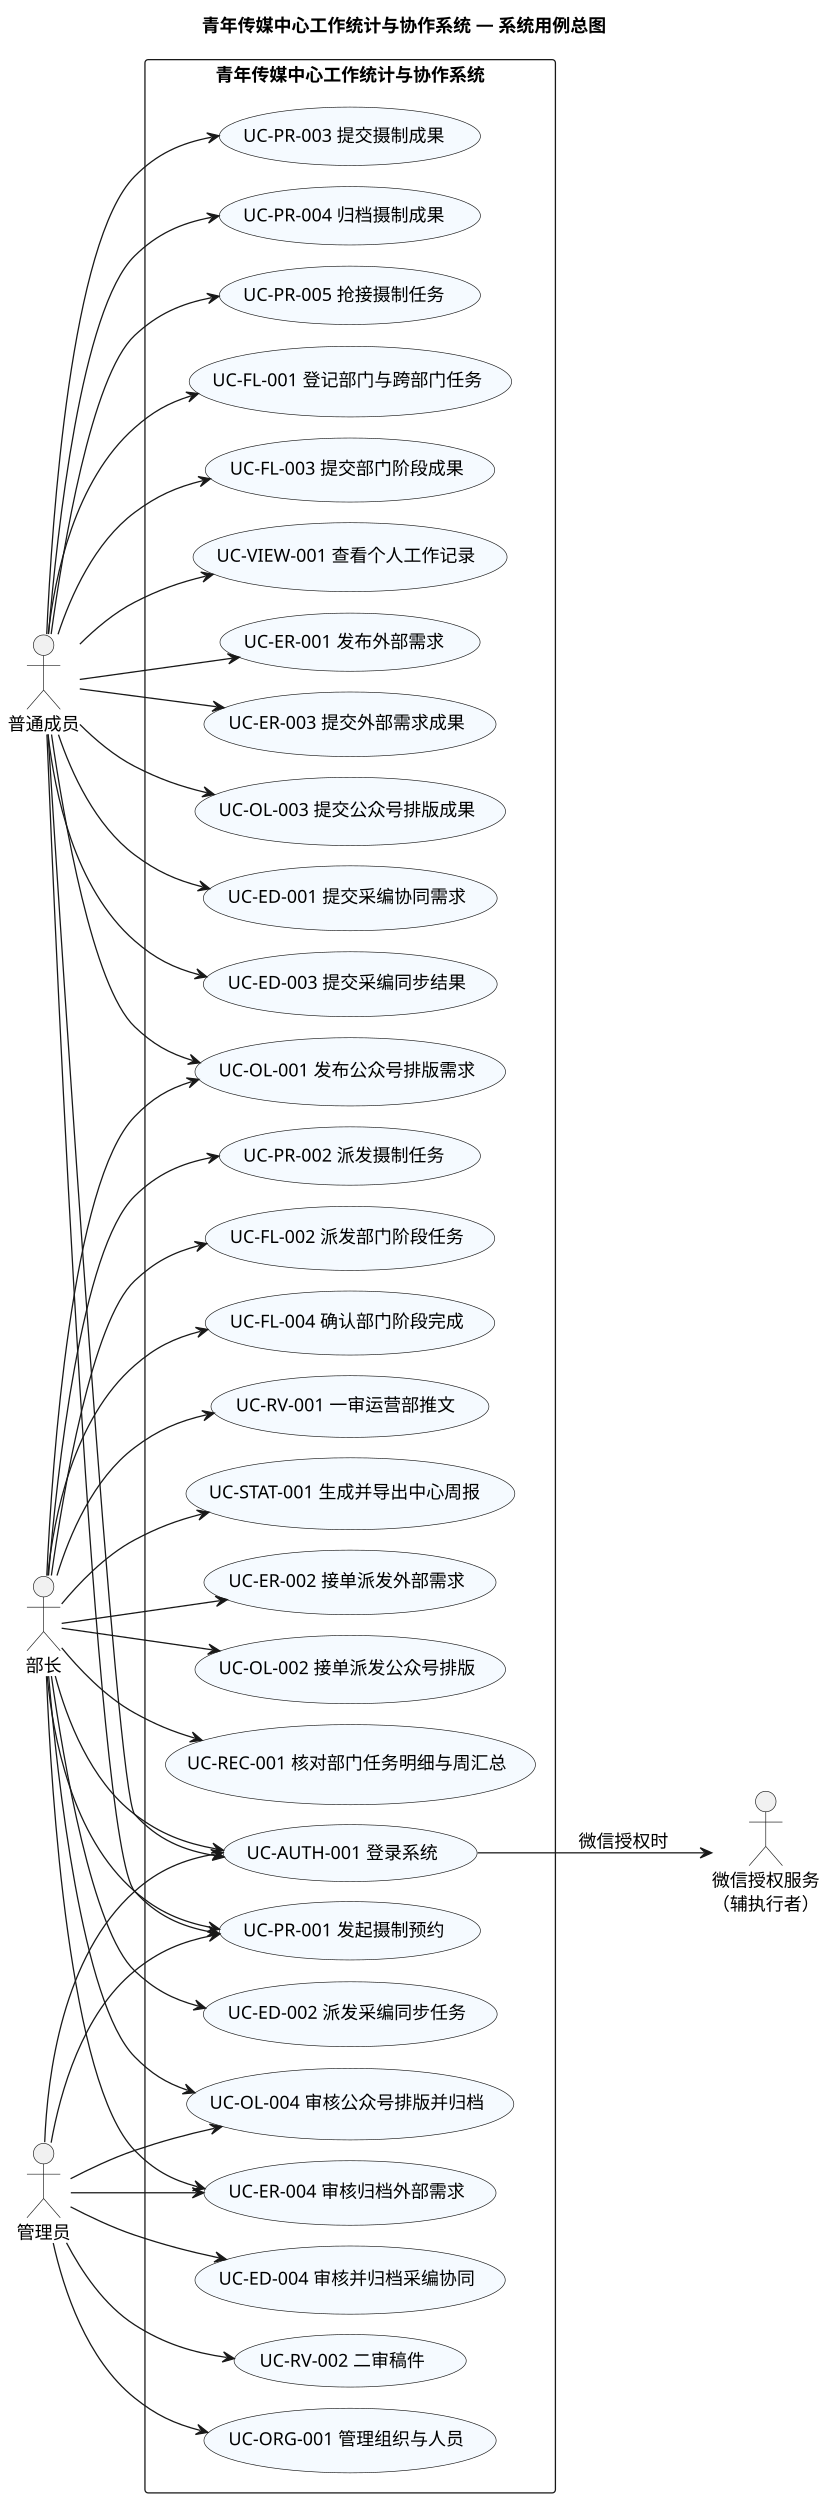
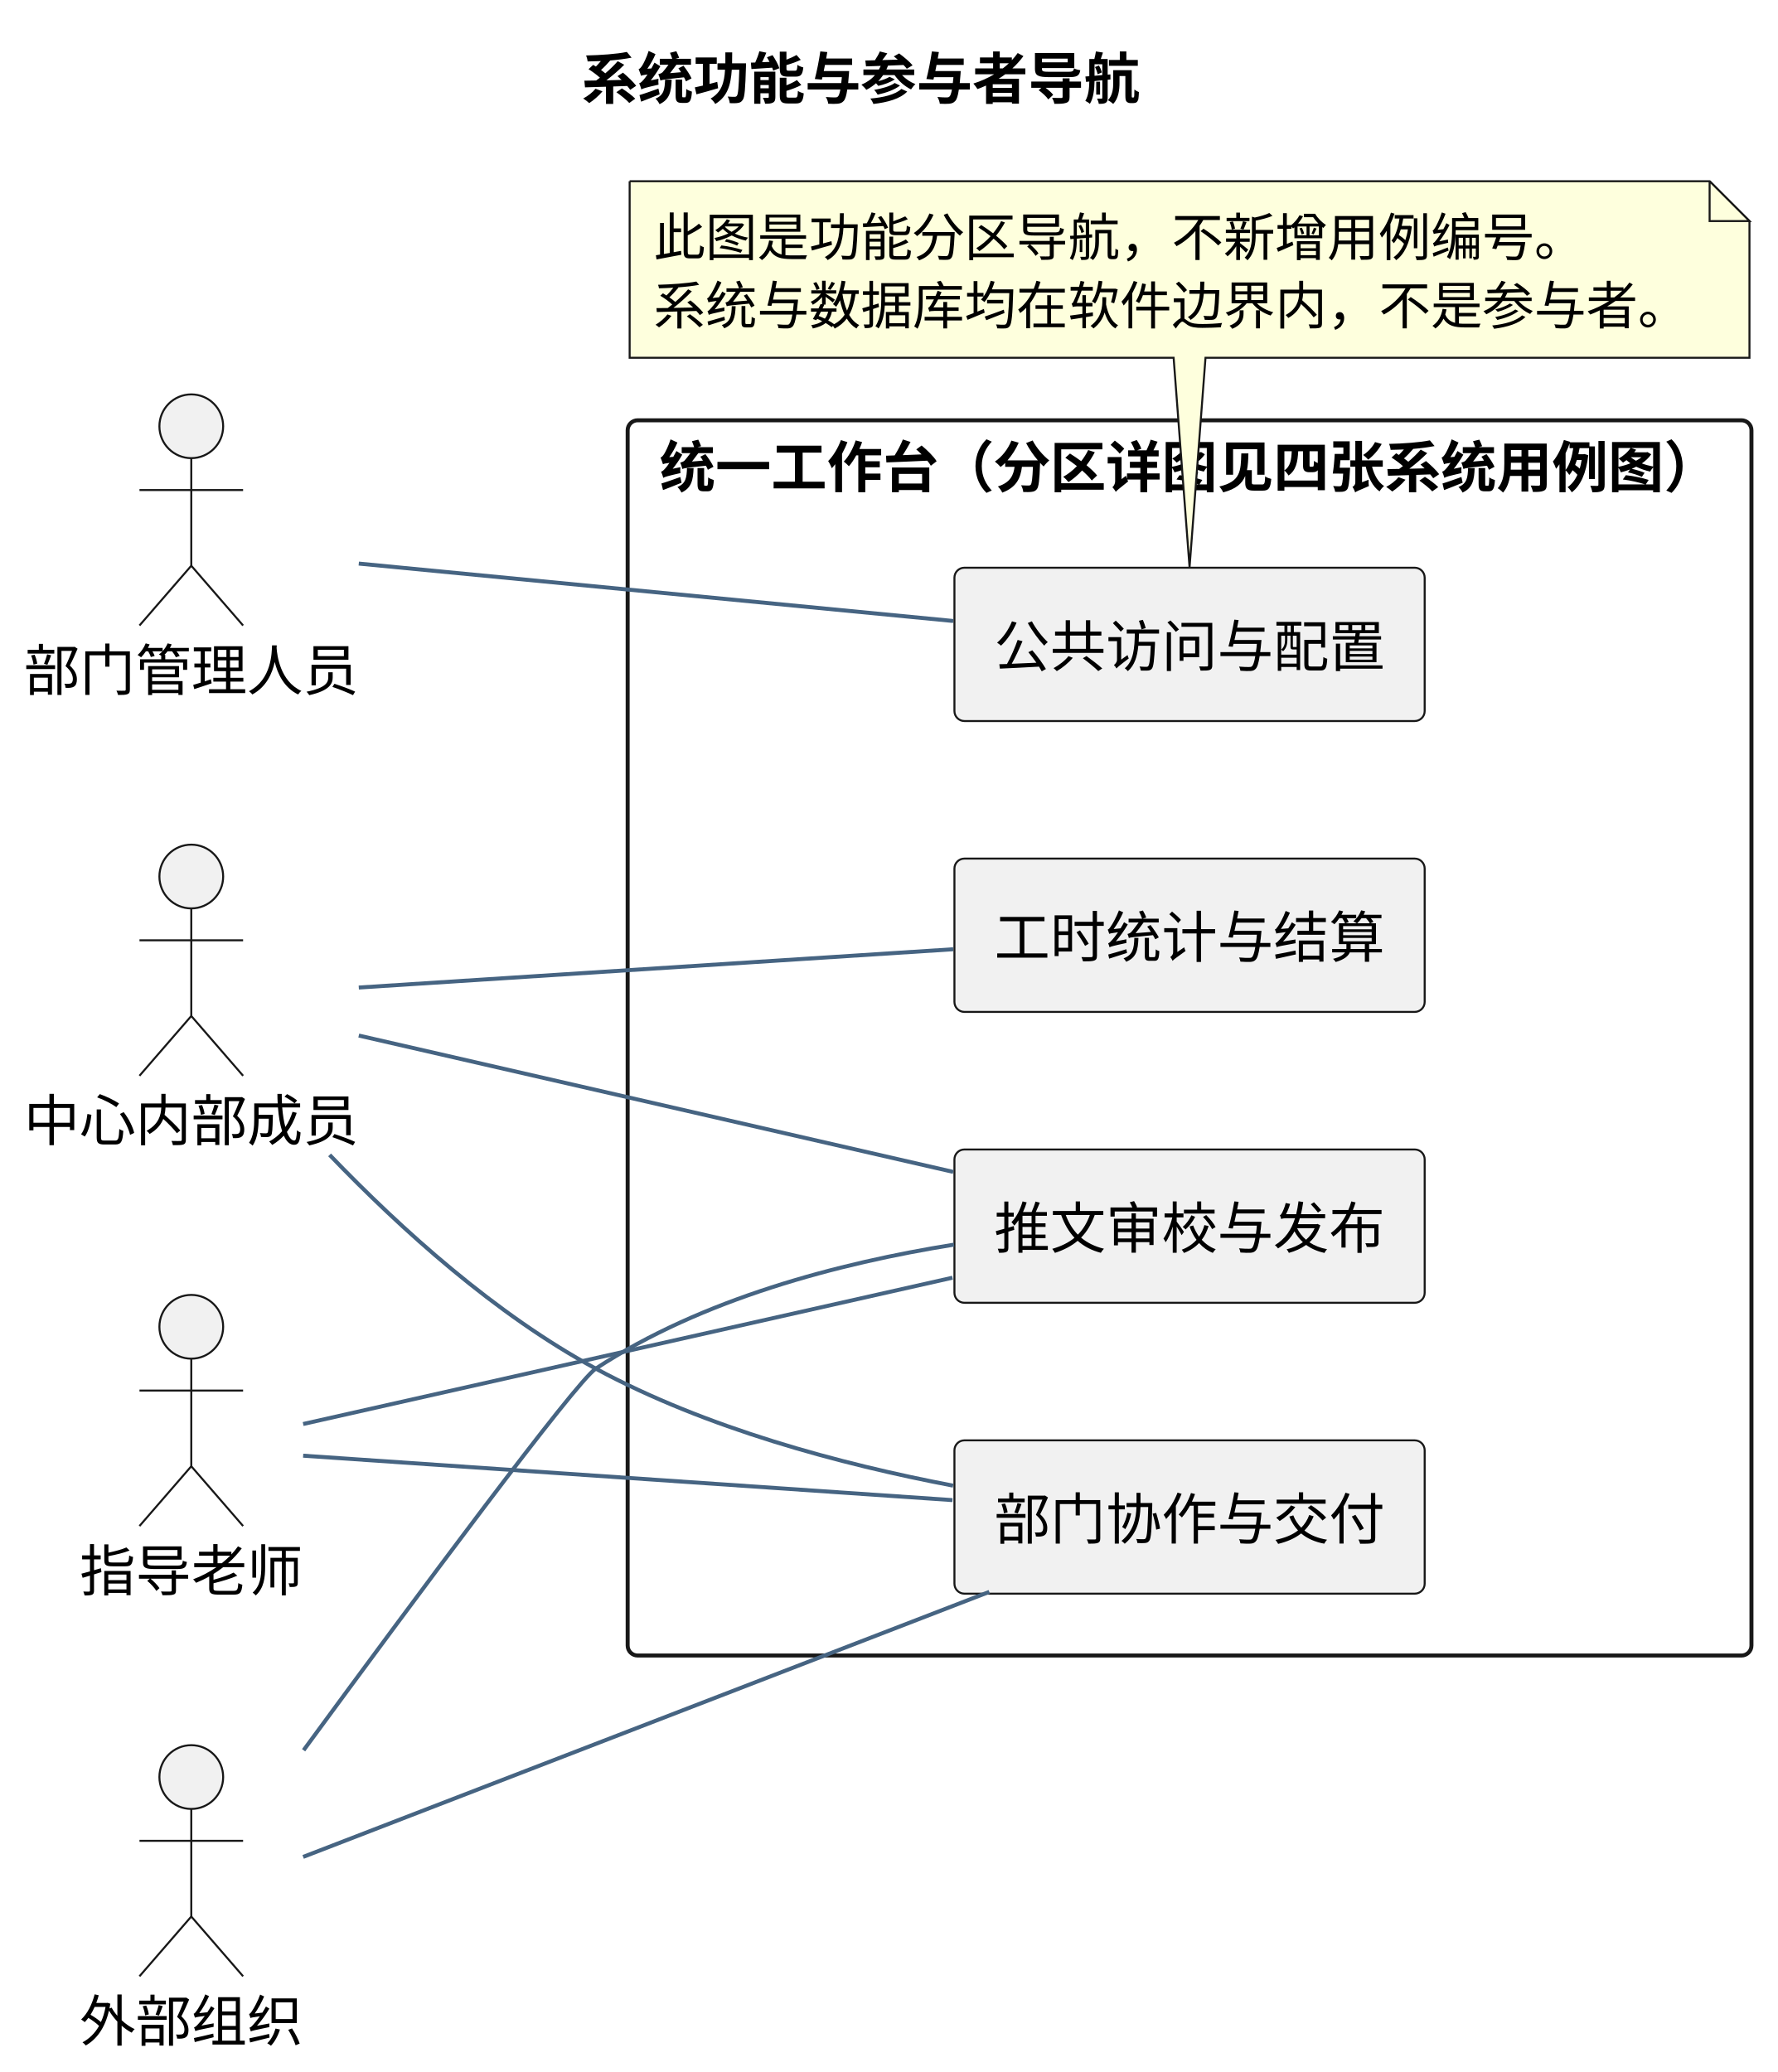
- <svg xmlns="http://www.w3.org/2000/svg" contentStyleType="text/css" height="1949px" preserveAspectRatio="none" style="width:646px;height:1949px;background:#FFFFFF;" version="1.1" viewBox="0 0 646 1949" width="646px" zoomAndPan="magnify">
+ <svg xmlns="http://www.w3.org/2000/svg" contentStyleType="text/css" height="520px" preserveAspectRatio="none" style="width:446px;height:520px;background:#FFFFFF;" version="1.1" viewBox="0 0 446 520" width="446px" zoomAndPan="magnify">
  <defs />
  <g>
-     <text fill="#000000" font-family="Microsoft YaHei" font-size="14" font-weight="bold" lengthAdjust="spacing" textLength="317.461" x="157.269" y="24.814">青年传媒中心工作统计与协作系统 — 系统用例总图</text>
-     <g id="cluster_青年传媒中心工作统计与协作系统">
-       <rect fill="none" height="1897" rx="2.5" ry="2.5" style="stroke:#181818;stroke-width:1.0;" width="320" x="113" y="46.477" />
-       <text fill="#000000" font-family="Microsoft YaHei" font-size="14" font-weight="bold" lengthAdjust="spacing" textLength="210" x="168" y="63.291">青年传媒中心工作统计与协作系统</text>
+     <text fill="#000000" font-family="Microsoft YaHei" font-size="14" font-weight="bold" lengthAdjust="spacing" textLength="140" x="146" y="24.814">系统功能与参与者导航</text>
+     <g id="cluster_统一工作台（分区详图见四张系统用例图）">
+       <rect fill="none" height="310" rx="2.5" ry="2.5" style="stroke:#181818;stroke-width:1.0;" width="282" x="157.5" y="105.478" />
+       <text fill="#000000" font-family="Microsoft YaHei" font-size="14" font-weight="bold" lengthAdjust="spacing" textLength="266" x="165.5" y="122.291">统一工作台（分区详图见四张系统用例图）</text>
    </g>
-     <g id="elem_UC_ED_001">
-       <ellipse cx="273.047" cy="700.287" fill="#F5FAFF" rx="114.547" ry="25.309" style="stroke:#181818;stroke-width:0.5;" />
-       <text fill="#000000" font-family="Microsoft YaHei" font-size="14" lengthAdjust="spacing" textLength="191.065" x="177.514" y="703.862">UC-ED-001 提交采编协同需求</text>
+     <g id="elem_p">
+       <rect fill="#F1F1F1" height="38.477" rx="2.5" ry="2.5" style="stroke:#181818;stroke-width:0.5;" width="118" x="239.5" y="288.478" />
+       <text fill="#000000" font-family="Microsoft YaHei" font-size="14" lengthAdjust="spacing" textLength="98" x="249.5" y="313.291">推文审校与发布</text>
    </g>
-     <g id="elem_UC_ED_003">
-       <ellipse cx="273.047" cy="767.287" fill="#F5FAFF" rx="114.547" ry="25.309" style="stroke:#181818;stroke-width:0.5;" />
-       <text fill="#000000" font-family="Microsoft YaHei" font-size="14" lengthAdjust="spacing" textLength="191.065" x="177.514" y="770.862">UC-ED-003 提交采编同步结果</text>
+     <g id="elem_j">
+       <rect fill="#F1F1F1" height="38.477" rx="2.5" ry="2.5" style="stroke:#181818;stroke-width:0.5;" width="118" x="239.5" y="361.478" />
+       <text fill="#000000" font-family="Microsoft YaHei" font-size="14" lengthAdjust="spacing" textLength="98" x="249.5" y="386.291">部门协作与交付</text>
    </g>
-     <g id="elem_UC_PR_001">
-       <ellipse cx="272.777" cy="1505.233" fill="#F5FAFF" rx="101.777" ry="22.755" style="stroke:#181818;stroke-width:0.5;" />
-       <text fill="#000000" font-family="Microsoft YaHei" font-size="14" lengthAdjust="spacing" textLength="162.408" x="189.562" y="1509.567">UC-PR-001 发起摄制预约</text>
+     <g id="elem_a">
+       <rect fill="#F1F1F1" height="38.477" rx="2.5" ry="2.5" style="stroke:#181818;stroke-width:0.5;" width="118" x="239.5" y="215.477" />
+       <text fill="#000000" font-family="Microsoft YaHei" font-size="14" lengthAdjust="spacing" textLength="98" x="249.5" y="240.291">工时统计与结算</text>
    </g>
-     <g id="elem_UC_PR_003">
-       <ellipse cx="272.777" cy="106.233" fill="#F5FAFF" rx="101.777" ry="22.755" style="stroke:#181818;stroke-width:0.5;" />
-       <text fill="#000000" font-family="Microsoft YaHei" font-size="14" lengthAdjust="spacing" textLength="162.408" x="189.562" y="110.567">UC-PR-003 提交摄制成果</text>
+     <g id="elem_s">
+       <rect fill="#F1F1F1" height="38.477" rx="2.5" ry="2.5" style="stroke:#181818;stroke-width:0.5;" width="118" x="239.5" y="142.477" />
+       <text fill="#000000" font-family="Microsoft YaHei" font-size="14" lengthAdjust="spacing" textLength="98" x="249.5" y="167.291">公共访问与配置</text>
    </g>
-     <g id="elem_UC_PR_004">
-       <ellipse cx="272.777" cy="168.233" fill="#F5FAFF" rx="101.777" ry="22.755" style="stroke:#181818;stroke-width:0.5;" />
-       <text fill="#000000" font-family="Microsoft YaHei" font-size="14" lengthAdjust="spacing" textLength="162.408" x="189.562" y="172.567">UC-PR-004 归档摄制成果</text>
+     <g id="elem_internal">
+       <ellipse cx="48" cy="219.977" fill="#F1F1F1" rx="8" ry="8" style="stroke:#181818;stroke-width:0.5;" />
+       <path d="M48,227.977 L48,254.977 M35,235.977 L61,235.977 M48,254.977 L35,269.978 M48,254.977 L61,269.978 " fill="none" style="stroke:#181818;stroke-width:0.5;" />
+       <text fill="#000000" font-family="Microsoft YaHei" font-size="14" lengthAdjust="spacing" textLength="84" x="6" y="286.291">中心内部成员</text>
    </g>
-     <g id="elem_UC_PR_005">
-       <ellipse cx="272.777" cy="230.233" fill="#F5FAFF" rx="101.777" ry="22.755" style="stroke:#181818;stroke-width:0.5;" />
-       <text fill="#000000" font-family="Microsoft YaHei" font-size="14" lengthAdjust="spacing" textLength="162.408" x="189.562" y="234.567">UC-PR-005 抢接摄制任务</text>
+     <g id="elem_manager">
+       <ellipse cx="48" cy="106.978" fill="#F1F1F1" rx="8" ry="8" style="stroke:#181818;stroke-width:0.5;" />
+       <path d="M48,114.978 L48,141.977 M35,122.978 L61,122.978 M48,141.977 L35,156.977 M48,141.977 L61,156.977 " fill="none" style="stroke:#181818;stroke-width:0.5;" />
+       <text fill="#000000" font-family="Microsoft YaHei" font-size="14" lengthAdjust="spacing" textLength="84" x="6" y="173.291">部门管理人员</text>
    </g>
-     <g id="elem_UC_FL_001">
-       <ellipse cx="273.191" cy="297.516" fill="#F5FAFF" rx="125.691" ry="27.538" style="stroke:#181818;stroke-width:0.5;" />
-       <text fill="#000000" font-family="Microsoft YaHei" font-size="14" lengthAdjust="spacing" textLength="215.325" x="165.528" y="301.09">UC-FL-001 登记部门与跨部门任务</text>
+     <g id="elem_teacher">
+       <ellipse cx="48" cy="332.978" fill="#F1F1F1" rx="8" ry="8" style="stroke:#181818;stroke-width:0.5;" />
+       <path d="M48,340.978 L48,367.978 M35,348.978 L61,348.978 M48,367.978 L35,382.978 M48,367.978 L61,382.978 " fill="none" style="stroke:#181818;stroke-width:0.5;" />
+       <text fill="#000000" font-family="Microsoft YaHei" font-size="14" lengthAdjust="spacing" textLength="56" x="20" y="399.291">指导老师</text>
    </g>
-     <g id="elem_UC_FL_003">
-       <ellipse cx="272.848" cy="366.447" fill="#F5FAFF" rx="112.848" ry="24.97" style="stroke:#181818;stroke-width:0.5;" />
-       <text fill="#000000" font-family="Microsoft YaHei" font-size="14" lengthAdjust="spacing" textLength="187.325" x="179.185" y="370.022">UC-FL-003 提交部门阶段成果</text>
+     <g id="elem_external">
+       <ellipse cx="48" cy="445.978" fill="#F1F1F1" rx="8" ry="8" style="stroke:#181818;stroke-width:0.5;" />
+       <path d="M48,453.978 L48,480.978 M35,461.978 L61,461.978 M48,480.978 L35,495.978 M48,480.978 L61,495.978 " fill="none" style="stroke:#181818;stroke-width:0.5;" />
+       <text fill="#000000" font-family="Microsoft YaHei" font-size="14" lengthAdjust="spacing" textLength="56" x="20" y="512.291">外部组织</text>
    </g>
-     <g id="elem_UC_VIEW_001">
-       <ellipse cx="272.912" cy="434.36" fill="#F5FAFF" rx="122.412" ry="26.882" style="stroke:#181818;stroke-width:0.5;" />
-       <text fill="#000000" font-family="Microsoft YaHei" font-size="14" lengthAdjust="spacing" textLength="208.23" x="168.797" y="437.935">UC-VIEW-001 查看个人工作记录</text>
+     <g id="elem_GMN19">
+       <path d="M158,45.477 L158,89.793 A0,0 0 0 0 158,89.793 L294.5,89.793 L298.5,142.387 L302.5,89.793 L439,89.793 A0,0 0 0 0 439,89.793 L439,55.477 L429,45.477 L158,45.477 A0,0 0 0 0 158,45.477 " fill="#FEFFDD" style="stroke:#181818;stroke-width:0.5;" />
+       <path d="M429,45.477 L429,55.477 L439,55.477 L429,45.477 " fill="#FEFFDD" style="stroke:#181818;stroke-width:0.5;" />
+       <text fill="#000000" font-family="Microsoft YaHei" font-size="13" lengthAdjust="spacing" textLength="234" x="164" y="64.233">此图是功能分区导航，不新增用例编号。</text>
+       <text fill="#000000" font-family="Microsoft YaHei" font-size="13" lengthAdjust="spacing" textLength="260" x="164" y="81.391">系统与数据库均在软件边界内，不是参与者。</text>
    </g>
-     <g id="elem_UC_ED_002">
-       <ellipse cx="273.047" cy="1570.287" fill="#F5FAFF" rx="114.547" ry="25.309" style="stroke:#181818;stroke-width:0.5;" />
-       <text fill="#000000" font-family="Microsoft YaHei" font-size="14" lengthAdjust="spacing" textLength="191.065" x="177.514" y="1573.862">UC-ED-002 派发采编同步任务</text>
+     <g id="link_internal_p">
+       <path d="M90.03,259.887 C130.7,269.217 193.38,283.598 239.2,294.108 " fill="none" id="internal-p" style="stroke:#466482;stroke-width:1.0;" />
    </g>
-     <g id="elem_UC_PR_002">
-       <ellipse cx="272.777" cy="901.233" fill="#F5FAFF" rx="101.777" ry="22.755" style="stroke:#181818;stroke-width:0.5;" />
-       <text fill="#000000" font-family="Microsoft YaHei" font-size="14" lengthAdjust="spacing" textLength="162.408" x="189.562" y="905.567">UC-PR-002 派发摄制任务</text>
+     <g id="link_internal_j">
+       <path d="M82.71,289.837 C100.76,308.627 124.41,329.908 149.5,343.478 C177.11,358.408 210.87,367.447 239.17,372.848 " fill="none" id="internal-j" style="stroke:#466482;stroke-width:1.0;" />
    </g>
-     <g id="elem_UC_FL_002">
-       <ellipse cx="272.848" cy="965.447" fill="#F5FAFF" rx="112.848" ry="24.97" style="stroke:#181818;stroke-width:0.5;" />
-       <text fill="#000000" font-family="Microsoft YaHei" font-size="14" lengthAdjust="spacing" textLength="187.325" x="179.185" y="969.022">UC-FL-002 派发部门阶段任务</text>
+     <g id="link_internal_a">
+       <path d="M90.03,247.838 C130.7,245.218 193.38,241.178 239.2,238.227 " fill="none" id="internal-a" style="stroke:#466482;stroke-width:1.0;" />
    </g>
-     <g id="elem_UC_FL_004">
-       <ellipse cx="272.848" cy="1031.447" fill="#F5FAFF" rx="112.848" ry="24.97" style="stroke:#181818;stroke-width:0.5;" />
-       <text fill="#000000" font-family="Microsoft YaHei" font-size="14" lengthAdjust="spacing" textLength="187.325" x="179.185" y="1035.022">UC-FL-004 确认部门阶段完成</text>
+     <g id="link_manager_s">
+       <path d="M90.03,141.438 C130.7,145.368 193.38,151.417 239.2,155.847 " fill="none" id="manager-s" style="stroke:#466482;stroke-width:1.0;" />
    </g>
-     <g id="elem_UC_RV_001">
-       <ellipse cx="272.828" cy="1096.543" fill="#F5FAFF" rx="108.328" ry="24.066" style="stroke:#181818;stroke-width:0.5;" />
-       <text fill="#000000" font-family="Microsoft YaHei" font-size="14" lengthAdjust="spacing" textLength="177.31" x="183.873" y="1100.241">UC-RV-001 一审运营部推文</text>
+     <g id="link_teacher_p">
+       <path d="M76.07,357.377 C114.94,348.618 187.54,332.257 239.01,320.658 " fill="none" id="teacher-p" style="stroke:#466482;stroke-width:1.0;" />
    </g>
-     <g id="elem_UC_REC_001">
-       <ellipse cx="273.221" cy="1375.722" fill="#F5FAFF" rx="144.221" ry="31.244" style="stroke:#181818;stroke-width:0.5;" />
-       <text fill="#000000" font-family="Microsoft YaHei" font-size="14" lengthAdjust="spacing" textLength="254.905" x="145.769" y="1379.296">UC-REC-001 核对部门任务明细与周汇总</text>
+     <g id="link_teacher_j">
+       <path d="M76.07,365.327 C114.94,367.988 187.54,372.957 239.01,376.478 " fill="none" id="teacher-j" style="stroke:#466482;stroke-width:1.0;" />
    </g>
-     <g id="elem_UC_STAT_001">
-       <ellipse cx="273.178" cy="1164.513" fill="#F5FAFF" rx="128.178" ry="28.035" style="stroke:#181818;stroke-width:0.5;" />
-       <text fill="#000000" font-family="Microsoft YaHei" font-size="14" lengthAdjust="spacing" textLength="220.685" x="162.835" y="1168.088">UC-STAT-001 生成并导出中心周报</text>
+     <g id="link_external_p">
+       <path d="M76.18,439.248 C104.2,401.058 144.51,346.757 149.5,343.478 C176.13,325.988 210.49,316.988 239.39,312.358 " fill="none" id="external-p" style="stroke:#466482;stroke-width:1.0;" />
    </g>
-     <g id="elem_UC_ED_004">
-       <ellipse cx="272.954" cy="1777.568" fill="#F5FAFF" rx="120.954" ry="26.591" style="stroke:#181818;stroke-width:0.5;" />
-       <text fill="#000000" font-family="Microsoft YaHei" font-size="14" lengthAdjust="spacing" textLength="205.065" x="170.422" y="1781.143">UC-ED-004 审核并归档采编协同</text>
-     </g>
-     <g id="elem_UC_ER_001">
-       <ellipse cx="272.903" cy="500.658" fill="#F5FAFF" rx="101.403" ry="22.681" style="stroke:#181818;stroke-width:0.5;" />
-       <text fill="#000000" font-family="Microsoft YaHei" font-size="14" lengthAdjust="spacing" textLength="161.54" x="190.016" y="505.029">UC-ER-001 发布外部需求</text>
-     </g>
-     <g id="elem_UC_ER_002">
-       <ellipse cx="272.853" cy="1233.648" fill="#F5FAFF" rx="113.853" ry="25.171" style="stroke:#181818;stroke-width:0.5;" />
-       <text fill="#000000" font-family="Microsoft YaHei" font-size="14" lengthAdjust="spacing" textLength="189.54" x="178.083" y="1237.223">UC-ER-002 接单派发外部需求</text>
-     </g>
-     <g id="elem_UC_ER_003">
-       <ellipse cx="272.853" cy="564.648" fill="#F5FAFF" rx="113.853" ry="25.171" style="stroke:#181818;stroke-width:0.5;" />
-       <text fill="#000000" font-family="Microsoft YaHei" font-size="14" lengthAdjust="spacing" textLength="189.54" x="178.083" y="568.223">UC-ER-003 提交外部需求成果</text>
-     </g>
-     <g id="elem_UC_ER_004">
-       <ellipse cx="272.853" cy="1709.648" fill="#F5FAFF" rx="113.853" ry="25.171" style="stroke:#181818;stroke-width:0.5;" />
-       <text fill="#000000" font-family="Microsoft YaHei" font-size="14" lengthAdjust="spacing" textLength="189.54" x="178.083" y="1713.223">UC-ER-004 审核归档外部需求</text>
-     </g>
-     <g id="elem_UC_OL_001">
-       <ellipse cx="273.061" cy="835.59" fill="#F5FAFF" rx="121.061" ry="26.612" style="stroke:#181818;stroke-width:0.5;" />
-       <text fill="#000000" font-family="Microsoft YaHei" font-size="14" lengthAdjust="spacing" textLength="205.297" x="170.412" y="839.164">UC-OL-001 发布公众号排版需求</text>
-     </g>
-     <g id="elem_UC_OL_002">
-       <ellipse cx="273.061" cy="1301.59" fill="#F5FAFF" rx="121.061" ry="26.612" style="stroke:#181818;stroke-width:0.5;" />
-       <text fill="#000000" font-family="Microsoft YaHei" font-size="14" lengthAdjust="spacing" textLength="205.297" x="170.412" y="1305.164">UC-OL-002 接单派发公众号排版</text>
-     </g>
-     <g id="elem_UC_OL_003">
-       <ellipse cx="273.061" cy="632.59" fill="#F5FAFF" rx="121.061" ry="26.612" style="stroke:#181818;stroke-width:0.5;" />
-       <text fill="#000000" font-family="Microsoft YaHei" font-size="14" lengthAdjust="spacing" textLength="205.297" x="170.412" y="636.164">UC-OL-003 提交公众号排版成果</text>
-     </g>
-     <g id="elem_UC_OL_004">
-       <ellipse cx="273.033" cy="1640.384" fill="#F5FAFF" rx="127.533" ry="27.907" style="stroke:#181818;stroke-width:0.5;" />
-       <text fill="#000000" font-family="Microsoft YaHei" font-size="14" lengthAdjust="spacing" textLength="219.297" x="163.384" y="1643.959">UC-OL-004 审核公众号排版并归档</text>
-     </g>
-     <g id="elem_UC_RV_002">
-       <ellipse cx="272.994" cy="1840.476" fill="#F5FAFF" rx="90.494" ry="20.499" style="stroke:#181818;stroke-width:0.5;" />
-       <text fill="#000000" font-family="Microsoft YaHei" font-size="14" lengthAdjust="spacing" textLength="135.31" x="202.338" y="1845.133">UC-RV-002 二审稿件</text>
-     </g>
-     <g id="elem_UC_ORG_001">
-       <ellipse cx="272.909" cy="1902.659" fill="#F5FAFF" rx="113.909" ry="25.182" style="stroke:#181818;stroke-width:0.5;" />
-       <text fill="#000000" font-family="Microsoft YaHei" font-size="14" lengthAdjust="spacing" textLength="189.663" x="178.078" y="1906.234">UC-ORG-001 管理组织与人员</text>
-     </g>
-     <g id="elem_UC_AUTH_001">
-       <ellipse cx="272.983" cy="1444.674" fill="#F5FAFF" rx="98.983" ry="22.197" style="stroke:#181818;stroke-width:0.5;" />
-       <text fill="#000000" font-family="Microsoft YaHei" font-size="14" lengthAdjust="spacing" textLength="155.859" x="192.216" y="1449.28">UC-AUTH-001 登录系统</text>
-     </g>
-     <g id="elem_Member">
-       <ellipse cx="34" cy="502.978" fill="#F1F1F1" rx="8" ry="8" style="stroke:#181818;stroke-width:0.5;" />
-       <path d="M34,510.978 L34,537.977 M21,518.977 L47,518.977 M34,537.977 L21,552.977 M34,537.977 L47,552.977 " fill="none" style="stroke:#181818;stroke-width:0.5;" />
-       <text fill="#000000" font-family="Microsoft YaHei" font-size="14" lengthAdjust="spacing" textLength="56" x="6" y="569.291">普通成员</text>
-     </g>
-     <g id="elem_Minister">
-       <ellipse cx="34" cy="1236.977" fill="#F1F1F1" rx="8" ry="8" style="stroke:#181818;stroke-width:0.5;" />
-       <path d="M34,1244.977 L34,1271.977 M21,1252.977 L47,1252.977 M34,1271.977 L21,1286.977 M34,1271.977 L47,1286.977 " fill="none" style="stroke:#181818;stroke-width:0.5;" />
-       <text fill="#000000" font-family="Microsoft YaHei" font-size="14" lengthAdjust="spacing" textLength="28" x="20" y="1303.291">部长</text>
-     </g>
-     <g id="elem_Admin">
-       <ellipse cx="34" cy="1678.977" fill="#F1F1F1" rx="8" ry="8" style="stroke:#181818;stroke-width:0.5;" />
-       <path d="M34,1686.977 L34,1713.977 M21,1694.977 L47,1694.977 M34,1713.977 L21,1728.977 M34,1713.977 L47,1728.977 " fill="none" style="stroke:#181818;stroke-width:0.5;" />
-       <text fill="#000000" font-family="Microsoft YaHei" font-size="14" lengthAdjust="spacing" textLength="42" x="13" y="1745.291">管理员</text>
-     </g>
-     <g id="elem_WeChat">
-       <ellipse cx="597" cy="1404.477" fill="#F1F1F1" rx="8" ry="8" style="stroke:#181818;stroke-width:0.5;" />
-       <path d="M597,1412.477 L597,1439.477 M584,1420.477 L610,1420.477 M597,1439.477 L584,1454.477 M597,1439.477 L610,1454.477 " fill="none" style="stroke:#181818;stroke-width:0.5;" />
-       <text fill="#000000" font-family="Microsoft YaHei" font-size="14" lengthAdjust="spacing" textLength="84" x="555" y="1470.791">微信授权服务</text>
-       <text fill="#000000" font-family="Microsoft YaHei" font-size="14" lengthAdjust="spacing" textLength="84" x="555" y="1489.269">（辅执行者）</text>
-     </g>
-     <g id="link_Member_UC_ED_001">
-       <path d="M45.58,572.758 C55.79,603.028 74.32,643.457 105,666.477 C122.04,679.258 136.894,686.073 157.794,691.373 " fill="none" id="Member-to-UC_ED_001" style="stroke:#181818;stroke-width:1.0;" />
-       <polygon fill="#181818" points="163.61,692.847,155.869,686.758,158.763,691.619,153.903,694.513,163.61,692.847" style="stroke:#181818;stroke-width:1.0;" />
-     </g>
-     <g id="link_Member_UC_ED_003">
-       <path d="M37.48,572.508 C42.56,618.097 58.02,692.477 105,733.477 C120.83,747.288 134.922,754.515 155.412,759.965 " fill="none" id="Member-to-UC_ED_003" style="stroke:#181818;stroke-width:1.0;" />
-       <polygon fill="#181818" points="161.21,761.508,153.541,755.328,156.378,760.222,151.484,763.06,161.21,761.508" style="stroke:#181818;stroke-width:1.0;" />
-     </g>
-     <g id="link_Member_UC_PR_001">
-       <path d="M36.57,572.607 C43.73,746.308 74.19,1440.527 105,1474.477 C121.94,1493.148 140.3,1501.717 165.09,1506.297 " fill="none" id="Member-to-UC_PR_001" style="stroke:#181818;stroke-width:1.0;" />
-       <polygon fill="#181818" points="170.99,1507.388,162.867,1501.819,166.073,1506.479,161.413,1509.686,170.99,1507.388" style="stroke:#181818;stroke-width:1.0;" />
-     </g>
-     <g id="link_Member_UC_PR_003">
-       <path d="M36.42,494.397 C40.51,404.618 55.41,187.488 105,137.477 C122.44,119.888 140.528,111.638 164.868,106.968 " fill="none" id="Member-to-UC_PR_003" style="stroke:#181818;stroke-width:1.0;" />
-       <polygon fill="#181818" points="170.76,105.838,161.167,103.605,165.85,106.78,162.675,111.462,170.76,105.838" style="stroke:#181818;stroke-width:1.0;" />
-     </g>
-     <g id="link_Member_UC_PR_004">
-       <path d="M37.84,494.327 C44.41,415.178 63.37,240.157 105,199.477 C122.61,182.268 140.61,174.129 164.81,169.439 " fill="none" id="Member-to-UC_PR_004" style="stroke:#181818;stroke-width:1.0;" />
-       <polygon fill="#181818" points="170.7,168.298,161.103,166.083,165.791,169.249,162.625,173.937,170.7,168.298" style="stroke:#181818;stroke-width:1.0;" />
-     </g>
-     <g id="link_Member_UC_PR_005">
-       <path d="M39.88,494.337 C49.1,426.897 71.23,293.007 105,261.478 C122.89,244.768 140.842,236.79 164.902,232.08 " fill="none" id="Member-to-UC_PR_005" style="stroke:#181818;stroke-width:1.0;" />
-       <polygon fill="#181818" points="170.79,230.928,161.189,228.731,165.883,231.888,162.726,236.582,170.79,230.928" style="stroke:#181818;stroke-width:1.0;" />
-     </g>
-     <g id="link_Member_UC_FL_001">
-       <path d="M37.61,494.137 C42.81,448.608 58.39,374.618 105,333.478 C119.12,321.017 130.788,314.322 148.958,308.592 " fill="none" id="Member-to-UC_FL_001" style="stroke:#181818;stroke-width:1.0;" />
-       <polygon fill="#181818" points="154.68,306.788,144.894,305.68,149.911,308.291,147.3,313.309,154.68,306.788" style="stroke:#181818;stroke-width:1.0;" />
-     </g>
-     <g id="link_Member_UC_FL_003">
-       <path d="M45.26,494.478 C55.36,463.897 73.89,422.748 105,399.478 C122.16,386.647 137.163,379.859 158.213,374.689 " fill="none" id="Member-to-UC_FL_003" style="stroke:#181818;stroke-width:1.0;" />
-       <polygon fill="#181818" points="164.04,373.257,154.346,371.52,159.184,374.45,156.254,379.289,164.04,373.257" style="stroke:#181818;stroke-width:1.0;" />
-     </g>
-     <g id="link_Member_UC_VIEW_001">
-       <path d="M62.27,502.168 C74.24,490.248 89.17,477.587 105,469.478 C123.85,459.817 139.367,454.224 160.347,449.164 " fill="none" id="Member-to-UC_VIEW_001" style="stroke:#181818;stroke-width:1.0;" />
-       <polygon fill="#181818" points="166.18,447.757,156.493,445.979,161.319,448.93,158.369,453.756,166.18,447.757" style="stroke:#181818;stroke-width:1.0;" />
-     </g>
-     <g id="link_Minister_UC_ED_002">
-       <path d="M40.07,1306.668 C49.52,1373.438 71.9,1505.108 105,1536.477 C120.25,1550.928 134.089,1558.409 154.509,1563.939 " fill="none" id="Minister-to-UC_ED_002" style="stroke:#181818;stroke-width:1.0;" />
-       <polygon fill="#181818" points="160.3,1565.507,152.659,1559.294,155.474,1564.201,150.567,1567.016,160.3,1565.507" style="stroke:#181818;stroke-width:1.0;" />
-     </g>
-     <g id="link_Minister_UC_PR_002">
-       <path d="M37.82,1228.217 C44.36,1148.828 63.26,973.288 105,932.477 C122.61,915.268 140.6,907.119 164.8,902.429 " fill="none" id="Minister-to-UC_PR_002" style="stroke:#181818;stroke-width:1.0;" />
-       <polygon fill="#181818" points="170.69,901.288,161.093,899.073,165.781,902.239,162.615,906.927,170.69,901.288" style="stroke:#181818;stroke-width:1.0;" />
-     </g>
-     <g id="link_Minister_UC_FL_002">
-       <path d="M40.05,1228.267 C49.47,1161.467 71.81,1029.747 105,998.477 C120.49,983.888 134.663,976.397 155.393,971.007 " fill="none" id="Minister-to-UC_FL_002" style="stroke:#181818;stroke-width:1.0;" />
-       <polygon fill="#181818" points="161.2,969.497,151.483,967.891,156.361,970.756,153.496,975.634,161.2,969.497" style="stroke:#181818;stroke-width:1.0;" />
-     </g>
-     <g id="link_Minister_UC_FL_004">
-       <path d="M37.22,1228.237 C42.03,1181.977 57.23,1106.118 105,1064.477 C121.04,1050.497 135.457,1043.255 156.247,1037.935 " fill="none" id="Minister-to-UC_FL_004" style="stroke:#181818;stroke-width:1.0;" />
-       <polygon fill="#181818" points="162.06,1036.447,152.349,1034.803,157.216,1037.687,154.333,1042.554,162.06,1036.447" style="stroke:#181818;stroke-width:1.0;" />
-     </g>
-     <g id="link_Minister_UC_RV_001">
-       <path d="M44.43,1228.277 C54.18,1196.428 72.66,1152.898 105,1128.477 C122.9,1114.957 139.049,1107.976 161.119,1102.966 " fill="none" id="Minister-to-UC_RV_001" style="stroke:#181818;stroke-width:1.0;" />
-       <polygon fill="#181818" points="166.97,1101.638,157.308,1099.729,162.094,1102.744,159.079,1107.531,166.97,1101.638" style="stroke:#181818;stroke-width:1.0;" />
-     </g>
-     <g id="link_Minister_UC_REC_001">
-       <path d="M48.1,1284.668 C60.91,1300.267 81.84,1322.737 105,1335.477 C121.19,1344.388 133.588,1349.621 151.788,1355.021 " fill="none" id="Minister-to-UC_REC_001" style="stroke:#181818;stroke-width:1.0;" />
-       <polygon fill="#181818" points="157.54,1356.727,150.05,1350.333,152.746,1355.305,147.774,1358.002,157.54,1356.727" style="stroke:#181818;stroke-width:1.0;" />
-     </g>
-     <g id="link_Minister_UC_STAT_001">
-       <path d="M48.09,1250.428 C60.9,1234.967 81.82,1212.777 105,1200.477 C122.81,1191.027 137.14,1185.544 157.1,1180.404 " fill="none" id="Minister-to-UC_STAT_001" style="stroke:#181818;stroke-width:1.0;" />
-       <polygon fill="#181818" points="162.91,1178.908,153.197,1177.278,158.068,1180.154,155.192,1185.026,162.91,1178.908" style="stroke:#181818;stroke-width:1.0;" />
-     </g>
-     <g id="link_Admin_UC_ED_004">
-       <path d="M55,1720.447 C68.73,1727.588 87.55,1736.628 105,1742.477 C127.75,1750.108 146.953,1755.152 170.603,1760.212 " fill="none" id="Admin-to-UC_ED_004" style="stroke:#181818;stroke-width:1.0;" />
-       <polygon fill="#181818" points="176.47,1761.467,168.506,1755.673,171.581,1760.421,166.832,1763.496,176.47,1761.467" style="stroke:#181818;stroke-width:1.0;" />
-     </g>
-     <g id="link_Member_UC_ER_001">
-       <path d="M62.19,529.688 C92.46,525.477 136.967,519.274 180.817,513.174 " fill="none" id="Member-to-UC_ER_001" style="stroke:#181818;stroke-width:1.0;" />
-       <polygon fill="#181818" points="186.76,512.347,177.295,509.626,181.808,513.037,178.397,517.549,186.76,512.347" style="stroke:#181818;stroke-width:1.0;" />
-     </g>
-     <g id="link_Minister_UC_ER_002">
-       <path d="M48.08,1265.598 C72.68,1262.068 121.871,1255.02 171.271,1247.93 " fill="none" id="Minister-to-UC_ER_002" style="stroke:#181818;stroke-width:1.0;" />
-       <polygon fill="#181818" points="177.21,1247.078,167.733,1244.397,172.261,1247.788,168.87,1252.316,177.21,1247.078" style="stroke:#181818;stroke-width:1.0;" />
-     </g>
-     <g id="link_Member_UC_ER_003">
-       <path d="M62.19,537.038 C89.73,540.638 128.011,545.638 168.781,550.978 " fill="none" id="Member-to-UC_ER_003" style="stroke:#181818;stroke-width:1.0;" />
-       <polygon fill="#181818" points="174.73,551.758,166.326,546.623,169.772,551.108,165.287,554.555,174.73,551.758" style="stroke:#181818;stroke-width:1.0;" />
-     </g>
-     <g id="link_Minister_UC_ER_004">
-       <path d="M36.22,1306.757 C39.92,1398.737 54.09,1624.247 105,1676.477 C119.75,1691.608 133.493,1699.321 153.993,1704.791 " fill="none" id="Minister-to-UC_ER_004" style="stroke:#181818;stroke-width:1.0;" />
-       <polygon fill="#181818" points="159.79,1706.338,152.125,1700.152,154.959,1705.049,150.063,1707.882,159.79,1706.338" style="stroke:#181818;stroke-width:1.0;" />
-     </g>
-     <g id="link_Admin_UC_ER_004">
-       <path d="M55.21,1709.477 C78.66,1709.477 113.21,1709.477 152.95,1709.477 " fill="none" id="Admin-to-UC_ER_004" style="stroke:#181818;stroke-width:1.0;" />
-       <polygon fill="#181818" points="158.95,1709.477,149.95,1705.477,153.95,1709.477,149.95,1713.477,158.95,1709.477" style="stroke:#181818;stroke-width:1.0;" />
-     </g>
-     <g id="link_Member_UC_OL_001">
-       <path d="M40.17,572.617 C49.73,638.957 72.23,769.308 105,800.477 C119.16,813.957 131.388,821.065 150.238,826.785 " fill="none" id="Member-to-UC_OL_001" style="stroke:#181818;stroke-width:1.0;" />
-       <polygon fill="#181818" points="155.98,828.528,148.529,822.087,151.195,827.076,146.206,829.742,155.98,828.528" style="stroke:#181818;stroke-width:1.0;" />
-     </g>
-     <g id="link_Minister_UC_OL_001">
-       <path d="M36.48,1228.378 C40.71,1138.537 55.89,921.197 105,870.477 C118.6,856.438 130.559,849.085 149.319,843.265 " fill="none" id="Minister-to-UC_OL_001" style="stroke:#181818;stroke-width:1.0;" />
-       <polygon fill="#181818" points="155.05,841.487,145.269,840.334,150.274,842.969,147.639,847.975,155.05,841.487" style="stroke:#181818;stroke-width:1.0;" />
-     </g>
-     <g id="link_Minister_UC_OL_002">
-       <path d="M48.08,1269.358 C71.71,1272.747 117.571,1279.326 165.401,1286.186 " fill="none" id="Minister-to-UC_OL_002" style="stroke:#181818;stroke-width:1.0;" />
-       <polygon fill="#181818" points="171.34,1287.037,162.999,1281.8,166.391,1286.328,161.863,1289.719,171.34,1287.037" style="stroke:#181818;stroke-width:1.0;" />
-     </g>
-     <g id="link_Member_UC_OL_003">
-       <path d="M62.27,564.788 C74.24,576.707 89.17,589.367 105,597.477 C124.11,607.278 139.954,612.934 161.224,618.014 " fill="none" id="Member-to-UC_OL_003" style="stroke:#181818;stroke-width:1.0;" />
-       <polygon fill="#181818" points="167.06,619.408,159.235,613.426,162.197,618.246,157.377,621.207,167.06,619.408" style="stroke:#181818;stroke-width:1.0;" />
-     </g>
-     <g id="link_Minister_UC_OL_004">
-       <path d="M37.92,1306.737 C44.64,1386.148 63.87,1561.818 105,1603.477 C117.94,1616.578 128.723,1623.565 146.253,1629.565 " fill="none" id="Minister-to-UC_OL_004" style="stroke:#181818;stroke-width:1.0;" />
-       <polygon fill="#181818" points="151.93,1631.507,144.71,1624.809,147.199,1629.888,142.12,1632.378,151.93,1631.507" style="stroke:#181818;stroke-width:1.0;" />
-     </g>
-     <g id="link_Admin_UC_OL_004">
-       <path d="M55.01,1698.537 C68.74,1691.418 87.57,1682.378 105,1676.477 C126.63,1669.158 144.504,1664.286 167.104,1659.236 " fill="none" id="Admin-to-UC_OL_004" style="stroke:#181818;stroke-width:1.0;" />
-       <polygon fill="#181818" points="172.96,1657.928,163.304,1655.986,168.08,1659.018,165.049,1663.794,172.96,1657.928" style="stroke:#181818;stroke-width:1.0;" />
-     </g>
-     <g id="link_Admin_UC_RV_002">
-       <path d="M51.85,1748.487 C63.52,1770.787 81.25,1797.247 105,1812.477 C127.89,1827.148 150.113,1834.012 176.733,1837.892 " fill="none" id="Admin-to-UC_RV_002" style="stroke:#181818;stroke-width:1.0;" />
-       <polygon fill="#181818" points="182.67,1838.757,174.341,1833.501,177.722,1838.036,173.187,1841.418,182.67,1838.757" style="stroke:#181818;stroke-width:1.0;" />
-     </g>
-     <g id="link_Admin_UC_ORG_001">
-       <path d="M41.5,1748.678 C49.74,1785.557 67.65,1839.477 105,1869.477 C121.36,1882.618 135.677,1889.52 156.227,1894.78 " fill="none" id="Admin-to-UC_ORG_001" style="stroke:#181818;stroke-width:1.0;" />
-       <polygon fill="#181818" points="162.04,1896.267,154.313,1890.161,157.196,1895.028,152.329,1897.911,162.04,1896.267" style="stroke:#181818;stroke-width:1.0;" />
-     </g>
-     <g id="link_Minister_UC_PR_001">
-       <path d="M36.81,1306.737 C41.21,1353.908 55.98,1431.987 105,1474.477 C123.38,1490.408 141.373,1498.137 165.303,1502.857 " fill="none" id="Minister-to-UC_PR_001" style="stroke:#181818;stroke-width:1.0;" />
-       <polygon fill="#181818" points="171.19,1504.017,163.134,1498.351,166.285,1503.05,161.586,1506.2,171.19,1504.017" style="stroke:#181818;stroke-width:1.0;" />
-     </g>
-     <g id="link_Admin_UC_PR_001">
-       <path d="M39.87,1670.428 C47.01,1630.517 64.22,1569.787 105,1536.477 C123.73,1521.178 141.705,1513.678 165.495,1508.948 " fill="none" id="Admin-to-UC_PR_001" style="stroke:#181818;stroke-width:1.0;" />
-       <polygon fill="#181818" points="171.38,1507.777,161.773,1505.609,166.476,1508.753,163.333,1513.456,171.38,1507.777" style="stroke:#181818;stroke-width:1.0;" />
-     </g>
-     <g id="link_Member_UC_AUTH_001">
-       <path d="M37.46,572.548 C48.13,741.148 90.63,1398.618 105,1414.477 C122.8,1434.128 142.803,1442.735 168.933,1446.845 " fill="none" id="Member-to-UC_AUTH_001" style="stroke:#181818;stroke-width:1.0;" />
-       <polygon fill="#181818" points="174.86,1447.777,166.591,1442.428,169.921,1447.001,165.348,1450.331,174.86,1447.777" style="stroke:#181818;stroke-width:1.0;" />
-     </g>
-     <g id="link_Minister_UC_AUTH_001">
-       <path d="M43.09,1306.638 C52.22,1340.537 70.51,1388.148 105,1414.477 C124.78,1429.578 143.797,1436.911 168.307,1441.381 " fill="none" id="Minister-to-UC_AUTH_001" style="stroke:#181818;stroke-width:1.0;" />
-       <polygon fill="#181818" points="174.21,1442.457,166.074,1436.908,169.291,1441.561,164.638,1444.778,174.21,1442.457" style="stroke:#181818;stroke-width:1.0;" />
-     </g>
-     <g id="link_Admin_UC_AUTH_001">
-       <path d="M34.85,1670.057 C36.94,1617.287 48.99,1524.557 105,1474.477 C123.89,1457.598 143.022,1449.713 167.952,1445.303 " fill="none" id="Admin-to-UC_AUTH_001" style="stroke:#181818;stroke-width:1.0;" />
-       <polygon fill="#181818" points="173.86,1444.257,164.301,1441.886,168.936,1445.129,165.694,1449.764,173.86,1444.257" style="stroke:#181818;stroke-width:1.0;" />
-     </g>
-     <g id="link_UC_AUTH_001_WeChat">
-       <path d="M372.36,1444.477 C433.58,1444.477 503.11,1444.477 548.87,1444.477 " fill="none" id="UC_AUTH_001-to-WeChat" style="stroke:#181818;stroke-width:1.0;" />
-       <polygon fill="#181818" points="554.87,1444.477,545.87,1440.477,549.87,1444.477,545.87,1448.477,554.87,1444.477" style="stroke:#181818;stroke-width:1.0;" />
-       <text fill="#000000" font-family="Microsoft YaHei" font-size="14" lengthAdjust="spacing" textLength="70" x="451" y="1440.291">微信授权时</text>
+     <g id="link_external_j">
+       <path d="M76.07,466.017 C117.33,450.077 196.6,419.457 248.25,399.507 " fill="none" id="external-j" style="stroke:#466482;stroke-width:1.0;" />
    </g>
  </g>
</svg>
